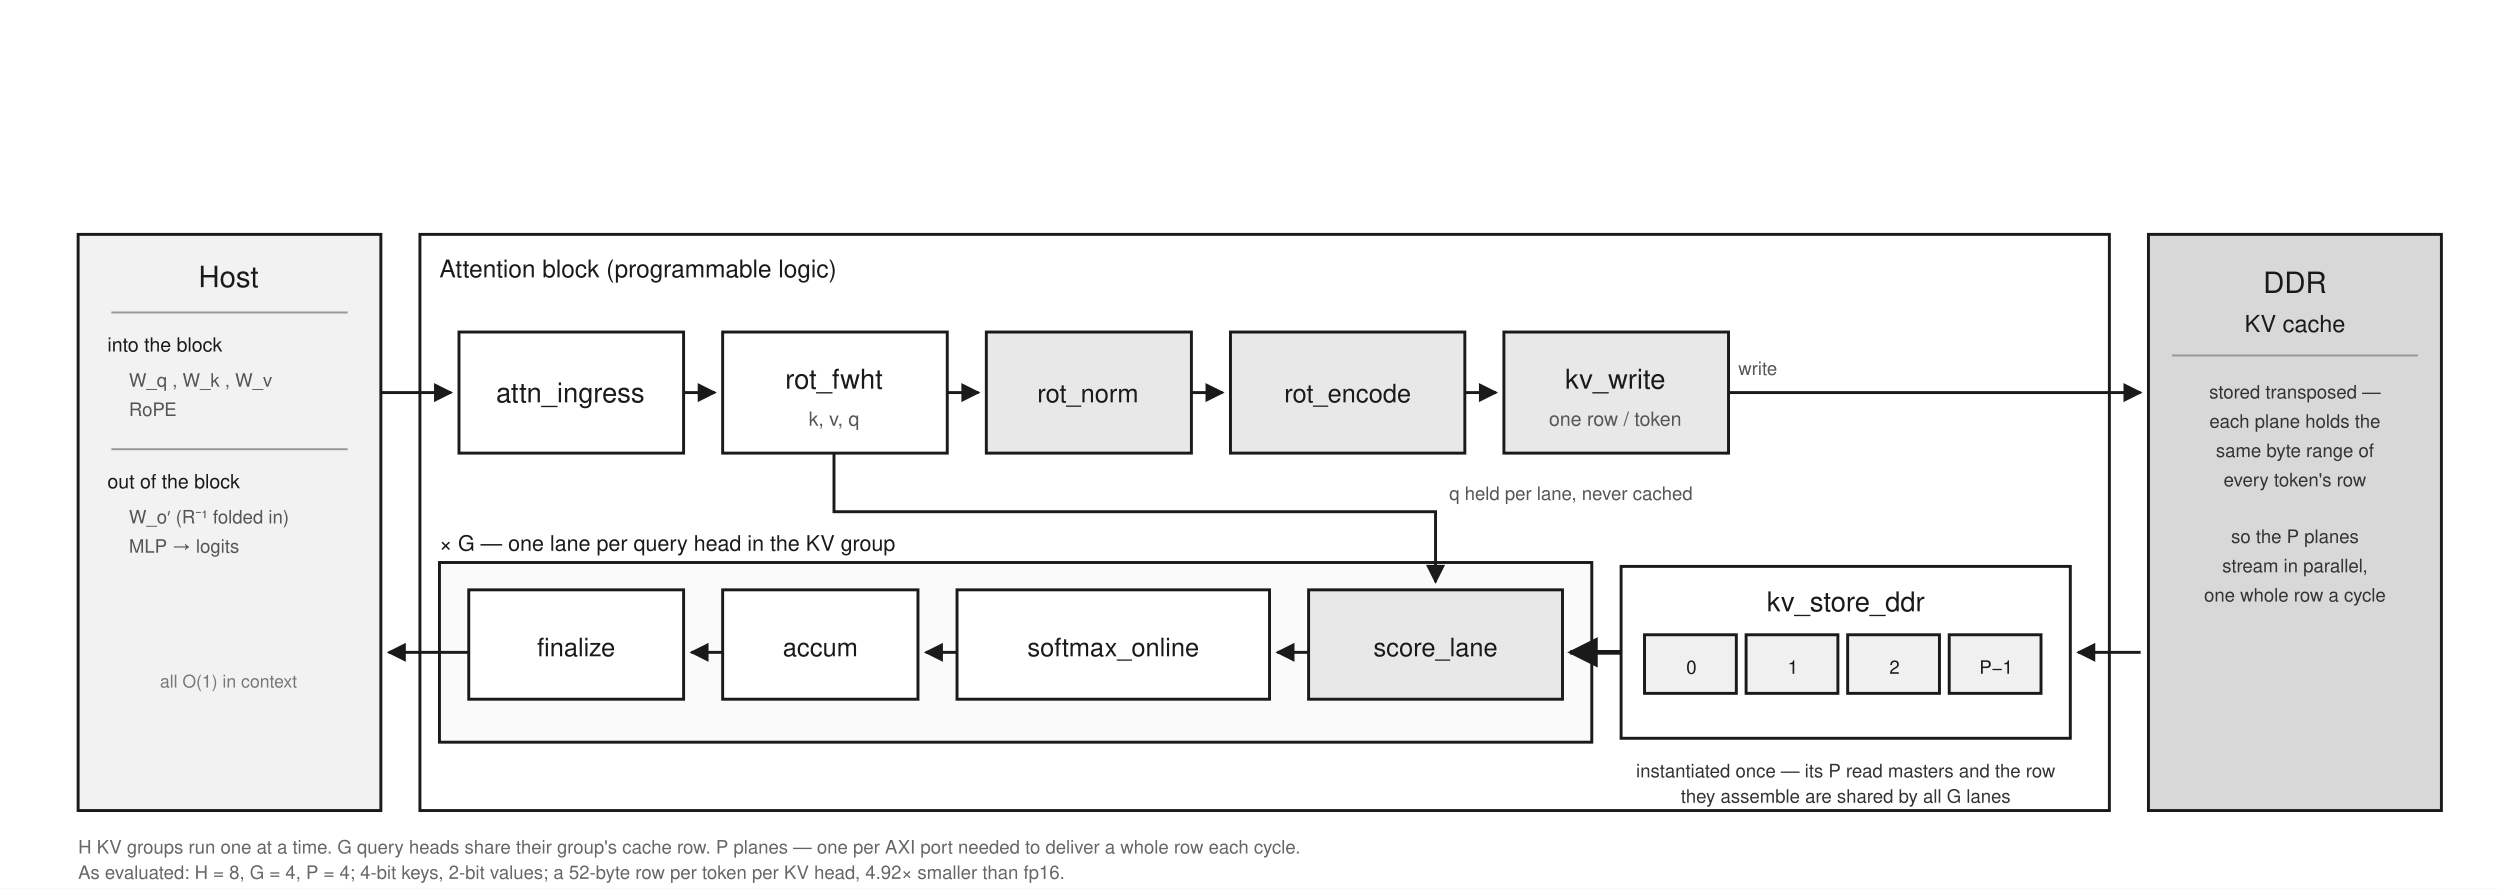
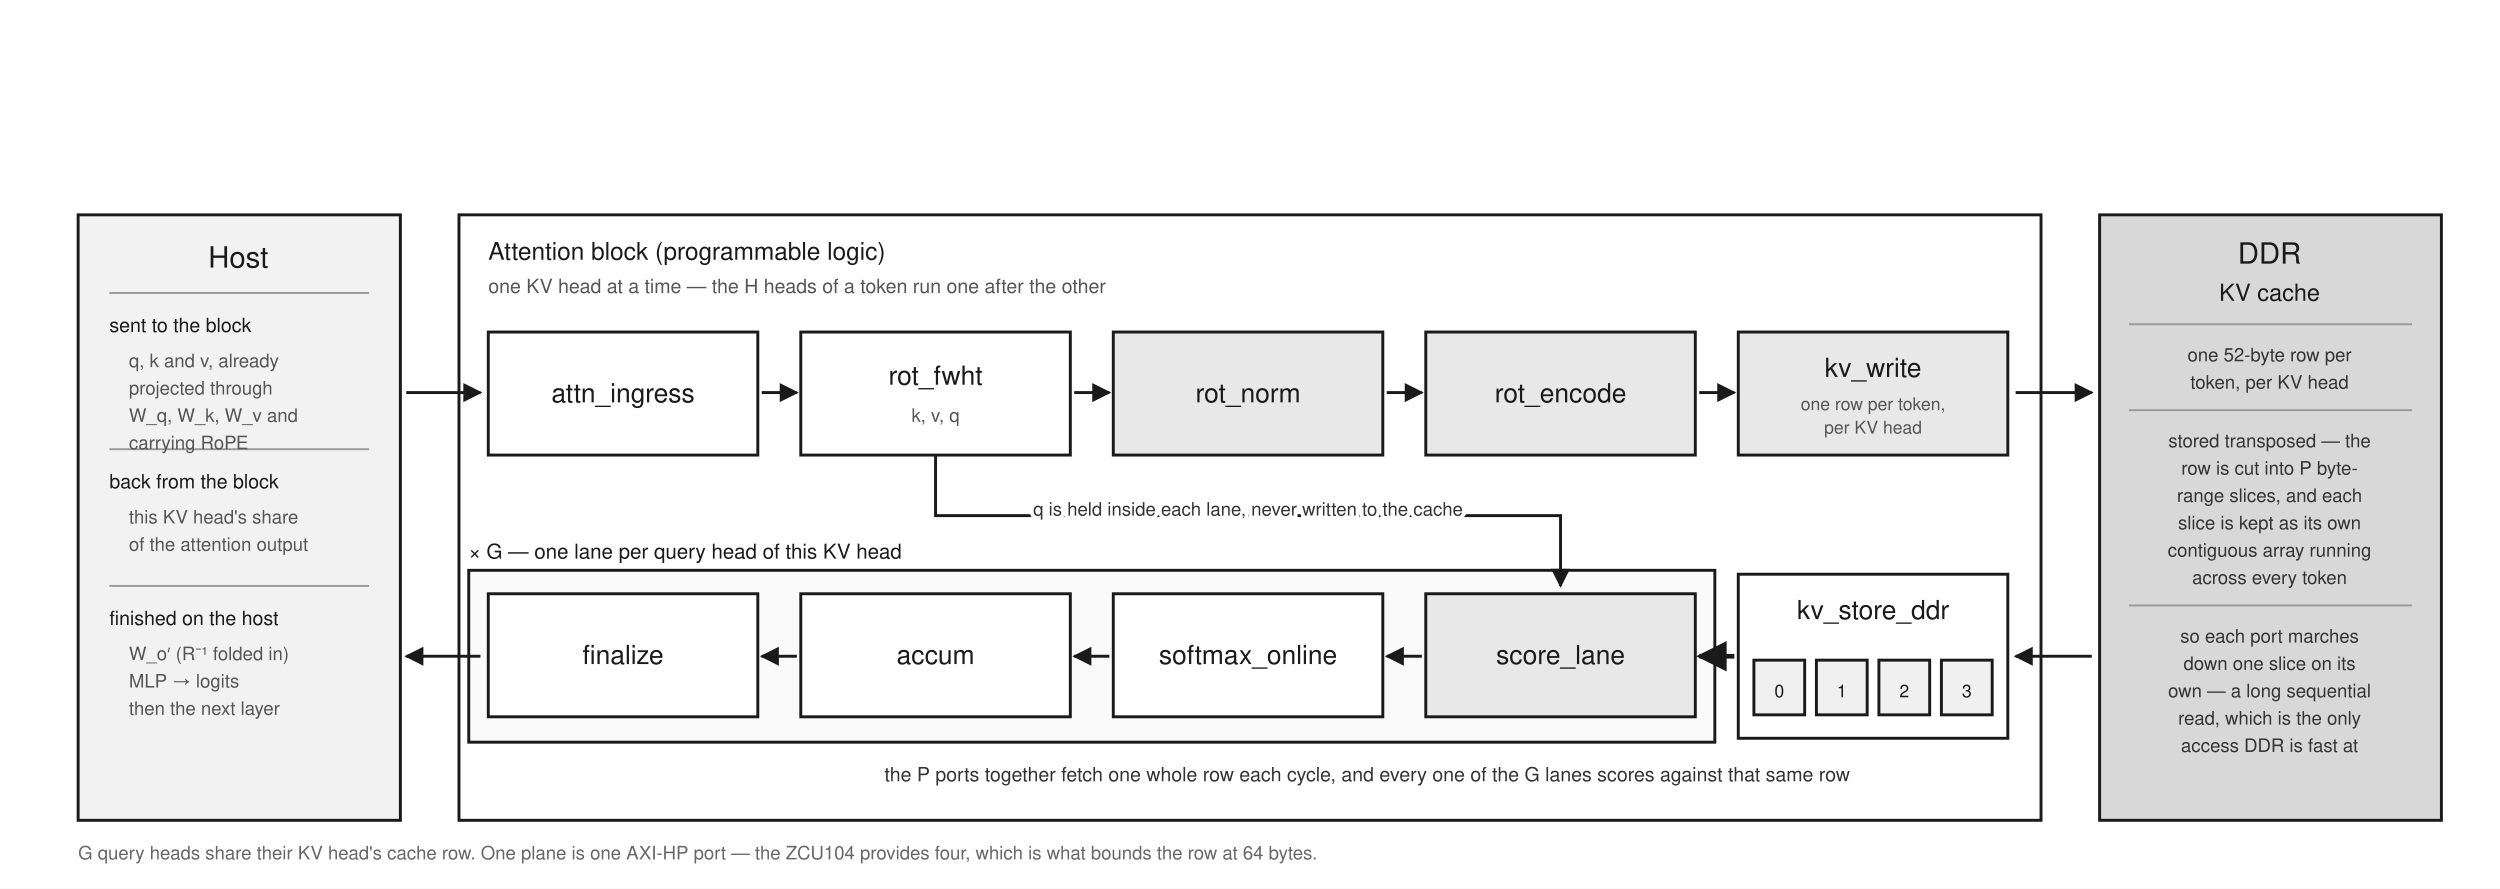
<svg xmlns="http://www.w3.org/2000/svg" viewBox="0 0 1280 455" width="1280" height="455" font-family="Helvetica Neue, Helvetica, Arial, sans-serif">
  <defs>
    <marker id="ar" viewBox="0 0 10 10" refX="9" refY="5" markerWidth="6.5" markerHeight="6.5" orient="auto-start-reverse">
      <path d="M0,0 L10,5 L0,10 z" fill="#1a1a1a" />
    </marker>
  </defs>
  <rect width="1280" height="455" fill="#ffffff" />
  <g stroke="#1a1a1a" stroke-width="1.5" fill="none">
-     <rect x="40" y="120" width="155" height="295" fill="#f2f2f2" />
-     <rect x="215" y="120" width="865" height="295" fill="#ffffff" />
-     <rect x="1100" y="120" width="150" height="295" fill="#d8d8d8" />
-     <rect x="235" y="170" width="115" height="62" fill="#ffffff" />
-     <rect x="370" y="170" width="115" height="62" fill="#ffffff" />
-     <rect x="505" y="170" width="105" height="62" fill="#e8e8e8" />
-     <rect x="630" y="170" width="120" height="62" fill="#e8e8e8" />
-     <rect x="770" y="170" width="115" height="62" fill="#e8e8e8" />
-     <rect x="225" y="288" width="590" height="92" fill="#fafafa" />
-     <rect x="240" y="302" width="110" height="56" fill="#ffffff" />
-     <rect x="370" y="302" width="100" height="56" fill="#ffffff" />
-     <rect x="490" y="302" width="160" height="56" fill="#ffffff" />
-     <rect x="670" y="302" width="130" height="56" fill="#e8e8e8" />
-     <rect x="830" y="290" width="230" height="88" fill="#ffffff" />
-     <rect x="842" y="325" width="47" height="30" fill="#f0f0f0" />
-     <rect x="894" y="325" width="47" height="30" fill="#f0f0f0" />
-     <rect x="946" y="325" width="47" height="30" fill="#f0f0f0" />
-     <rect x="998" y="325" width="47" height="30" fill="#f0f0f0" />
-     <path d="M195,201 L231,201" marker-end="url(#ar)" />
-     <path d="M350,201 L366,201" marker-end="url(#ar)" />
-     <path d="M485,201 L501,201" marker-end="url(#ar)" />
-     <path d="M610,201 L626,201" marker-end="url(#ar)" />
-     <path d="M750,201 L766,201" marker-end="url(#ar)" />
-     <path d="M885,201 L1096,201" marker-end="url(#ar)" />
-     <path d="M1096,334 L1064,334" marker-end="url(#ar)" />
-     <path d="M830,334 L804,334" stroke-width="2.4" marker-end="url(#ar)" />
-     <path d="M670,334 L654,334" marker-end="url(#ar)" />
-     <path d="M490,334 L474,334" marker-end="url(#ar)" />
-     <path d="M370,334 L354,334" marker-end="url(#ar)" />
-     <path d="M240,334 L199,334" marker-end="url(#ar)" />
-     <path d="M427,232 L427,262 L735,262 L735,298" marker-end="url(#ar)" />
+     <rect x="40" y="110" width="165" height="310" fill="#f2f2f2" />
+     <rect x="235" y="110" width="810" height="310" fill="#ffffff" />
+     <rect x="1075" y="110" width="175" height="310" fill="#d8d8d8" />
+     <rect x="250" y="170" width="138" height="63" fill="#ffffff" />
+     <rect x="410" y="170" width="138" height="63" fill="#ffffff" />
+     <rect x="570" y="170" width="138" height="63" fill="#e8e8e8" />
+     <rect x="730" y="170" width="138" height="63" fill="#e8e8e8" />
+     <rect x="890" y="170" width="138" height="63" fill="#e8e8e8" />
+     <rect x="240" y="292" width="638" height="88" fill="#fafafa" />
+     <rect x="250" y="304" width="138" height="63" fill="#ffffff" />
+     <rect x="410" y="304" width="138" height="63" fill="#ffffff" />
+     <rect x="570" y="304" width="138" height="63" fill="#ffffff" />
+     <rect x="730" y="304" width="138" height="63" fill="#e8e8e8" />
+     <rect x="890" y="294" width="138" height="84" fill="#ffffff" />
+     <rect x="898" y="338" width="26" height="28" fill="#f0f0f0" />
+     <rect x="930" y="338" width="26" height="28" fill="#f0f0f0" />
+     <rect x="962" y="338" width="26" height="28" fill="#f0f0f0" />
+     <rect x="994" y="338" width="26" height="28" fill="#f0f0f0" />
+     <path d="M208,201 L246,201" marker-end="url(#ar)" />
+     <path d="M390,201 L408,201" marker-end="url(#ar)" />
+     <path d="M550,201 L568,201" marker-end="url(#ar)" />
+     <path d="M710,201 L728,201" marker-end="url(#ar)" />
+     <path d="M870,201 L888,201" marker-end="url(#ar)" />
+     <path d="M1032,201 L1071,201" marker-end="url(#ar)" />
+     <path d="M1071,336 L1032,336" marker-end="url(#ar)" />
+     <path d="M888,336 L870,336" stroke-width="2.4" marker-end="url(#ar)" />
+     <path d="M728,336 L710,336" marker-end="url(#ar)" />
+     <path d="M568,336 L550,336" marker-end="url(#ar)" />
+     <path d="M408,336 L390,336" marker-end="url(#ar)" />
+     <path d="M246,336 L208,336" marker-end="url(#ar)" />
+     <path d="M479,233 L479,264 L799,264 L799,300" marker-end="url(#ar)" />
+     <g stroke="#9a9a9a" stroke-width="1">
+       <path d="M56,150 L189,150" />
+       <path d="M56,230 L189,230" />
+       <path d="M56,300 L189,300" />
+       <path d="M1090,166 L1235,166" />
+       <path d="M1090,210 L1235,210" />
+       <path d="M1090,310 L1235,310" />
+     </g>
  </g>
  <g fill="#1a1a1a" text-anchor="middle">
-     <text x="117" y="147" font-size="15">Host</text>
-     <text x="117" y="352" font-size="9" fill="#777777">all O(1) in context</text>
-     <text x="1175" y="150" font-size="15">DDR</text>
-     <text x="1175" y="170" font-size="12">KV cache</text>
-     <text x="1175" y="204" font-size="9.5" fill="#333333">stored transposed —</text>
-     <text x="1175" y="219" font-size="9.5" fill="#333333">each plane holds the</text>
-     <text x="1175" y="234" font-size="9.5" fill="#333333">same byte range of</text>
-     <text x="1175" y="249" font-size="9.5" fill="#333333">every token's row</text>
-     <text x="1175" y="278" font-size="9.5" fill="#333333">so the P planes</text>
-     <text x="1175" y="293" font-size="9.5" fill="#333333">stream in parallel,</text>
-     <text x="1175" y="308" font-size="9.5" fill="#333333">one whole row a cycle</text>
-     <text x="292" y="206" font-size="14">attn_ingress</text>
-     <text x="427" y="199" font-size="14">rot_fwht</text>
-     <text x="427" y="218" font-size="10" fill="#555555">k, v, q</text>
-     <text x="557" y="206" font-size="13">rot_norm</text>
-     <text x="690" y="206" font-size="13">rot_encode</text>
-     <text x="827" y="199" font-size="14">kv_write</text>
-     <text x="827" y="218" font-size="10" fill="#555555">one row / token</text>
-     <text x="295" y="336" font-size="13">finalize</text>
-     <text x="420" y="336" font-size="13">accum</text>
-     <text x="570" y="336" font-size="13">softmax_online</text>
-     <text x="735" y="336" font-size="13">score_lane</text>
-     <text x="945" y="313" font-size="14">kv_store_ddr</text>
-     <text x="866" y="345" font-size="9.5">0</text>
-     <text x="918" y="345" font-size="9.5">1</text>
-     <text x="970" y="345" font-size="9.5">2</text>
-     <text x="1022" y="345" font-size="9.5">P−1</text>
-     <text x="945" y="398" font-size="9.5" fill="#333333">instantiated once — its P read masters and the row</text>
-     <text x="945" y="411" font-size="9.5" fill="#333333">they assemble are shared by all G lanes</text>
+     <text x="122" y="137" font-size="15">Host</text>
+     <text x="1162" y="135" font-size="15">DDR</text>
+     <text x="1162" y="154" font-size="12">KV cache</text>
+     <text x="1162" y="185" font-size="9.5" fill="#333333">one 52-byte row per</text>
+     <text x="1162" y="199" font-size="9.5" fill="#333333">token, per KV head</text>
+     <text x="1162" y="229" font-size="9.5" fill="#333333">stored transposed — the</text>
+     <text x="1162" y="243" font-size="9.5" fill="#333333">row is cut into P byte-</text>
+     <text x="1162" y="257" font-size="9.5" fill="#333333">range slices, and each</text>
+     <text x="1162" y="271" font-size="9.5" fill="#333333">slice is kept as its own</text>
+     <text x="1162" y="285" font-size="9.5" fill="#333333">contiguous array running</text>
+     <text x="1162" y="299" font-size="9.5" fill="#333333">across every token</text>
+     <text x="1162" y="329" font-size="9.5" fill="#333333">so each port marches</text>
+     <text x="1162" y="343" font-size="9.5" fill="#333333">down one slice on its</text>
+     <text x="1162" y="357" font-size="9.5" fill="#333333">own — a long sequential</text>
+     <text x="1162" y="371" font-size="9.5" fill="#333333">read, which is the only</text>
+     <text x="1162" y="385" font-size="9.5" fill="#333333">access DDR is fast at</text>
+     <text x="319" y="206" font-size="13.5">attn_ingress</text>
+     <text x="479" y="197" font-size="13.5">rot_fwht</text>
+     <text x="479" y="216" font-size="9.5" fill="#555555">k, v, q</text>
+     <text x="639" y="206" font-size="13.5">rot_norm</text>
+     <text x="799" y="206" font-size="13.5">rot_encode</text>
+     <text x="959" y="193" font-size="13.5">kv_write</text>
+     <text x="959" y="210" font-size="9" fill="#555555">one row per token,</text>
+     <text x="959" y="222" font-size="9" fill="#555555">per KV head</text>
+     <text x="319" y="340" font-size="13.5">finalize</text>
+     <text x="479" y="340" font-size="13.5">accum</text>
+     <text x="639" y="340" font-size="13.5">softmax_online</text>
+     <text x="799" y="340" font-size="13.5">score_lane</text>
+     <text x="959" y="317" font-size="13.5">kv_store_ddr</text>
+     <text x="911" y="357" font-size="9">0</text>
+     <text x="943" y="357" font-size="9">1</text>
+     <text x="975" y="357" font-size="9">2</text>
+     <text x="1007" y="357" font-size="9">3</text>
+     <text x="639" y="264" font-size="9.5" fill="#ffffff" stroke="#ffffff" stroke-width="4">q is held inside each lane, never written to the cache</text>
+     <text x="639" y="264" font-size="9.5" fill="#333333">q is held inside each lane, never written to the cache</text>
+     <text x="700" y="400" font-size="10" fill="#333333">the P ports together fetch one whole row each cycle, and every one of the G lanes scores against that same row</text>
  </g>
  <g fill="#1a1a1a" text-anchor="start">
-     <text x="225" y="142" font-size="12.5">Attention block  (programmable logic)</text>
-     <text x="225" y="282" font-size="11">× G  — one lane per query head in the KV group</text>
-     <text x="742" y="256" font-size="9.5" fill="#555555">q held per lane, never cached</text>
-     <text x="890" y="192" font-size="9.5" fill="#555555">write</text>
-     <text x="55" y="180" font-size="10">into the block</text>
-     <text x="66" y="198" font-size="9.5" fill="#555555">W_q ,  W_k ,  W_v</text>
-     <text x="66" y="213" font-size="9.5" fill="#555555">RoPE</text>
-     <text x="55" y="250" font-size="10">out of the block</text>
-     <text x="66" y="268" font-size="9.5" fill="#555555">W_o′   (R⁻¹ folded in)</text>
-     <text x="66" y="283" font-size="9.5" fill="#555555">MLP  →  logits</text>
-     <text x="40" y="437" font-size="9.5" fill="#666666">H KV groups run one at a time.  G query heads share their group's cache row.  P planes — one per AXI port needed to deliver a whole row each cycle.</text>
-     <text x="40" y="450" font-size="9.5" fill="#666666">As evaluated: H = 8, G = 4, P = 4; 4-bit keys, 2-bit values; a 52-byte row per token per KV head, 4.92× smaller than fp16.</text>
-   </g>
-   <g stroke="#999999" stroke-width="1" fill="none">
-     <path d="M57,160 L178,160" />
-     <path d="M57,230 L178,230" />
-     <path d="M1112,182 L1238,182" />
+     <text x="250" y="133" font-size="12.5">Attention block  (programmable logic)</text>
+     <text x="250" y="150" font-size="10" fill="#555555">one KV head at a time — the H heads of a token run one after the other</text>
+     <text x="240" y="286" font-size="10.5">× G  — one lane per query head of this KV head</text>
+     <text x="56" y="170" font-size="10">sent to the block</text>
+     <text x="66" y="188" font-size="9.5" fill="#555555">q, k and v, already</text>
+     <text x="66" y="202" font-size="9.5" fill="#555555">projected through</text>
+     <text x="66" y="216" font-size="9.5" fill="#555555">W_q, W_k, W_v and</text>
+     <text x="66" y="230" font-size="9.5" fill="#555555">carrying RoPE</text>
+     <text x="56" y="250" font-size="10">back from the block</text>
+     <text x="66" y="268" font-size="9.5" fill="#555555">this KV head's share</text>
+     <text x="66" y="282" font-size="9.5" fill="#555555">of the attention output</text>
+     <text x="56" y="320" font-size="10">finished on the host</text>
+     <text x="66" y="338" font-size="9.5" fill="#555555">W_o′  (R⁻¹ folded in)</text>
+     <text x="66" y="352" font-size="9.5" fill="#555555">MLP  →  logits</text>
+     <text x="66" y="366" font-size="9.5" fill="#555555">then the next layer</text>
+     <text x="40" y="440" font-size="9.5" fill="#666666">G query heads share their KV head's cache row.  One plane is one AXI-HP port — the ZCU104 provides four, which is what bounds the row at 64 bytes.</text>
  </g>
</svg>
